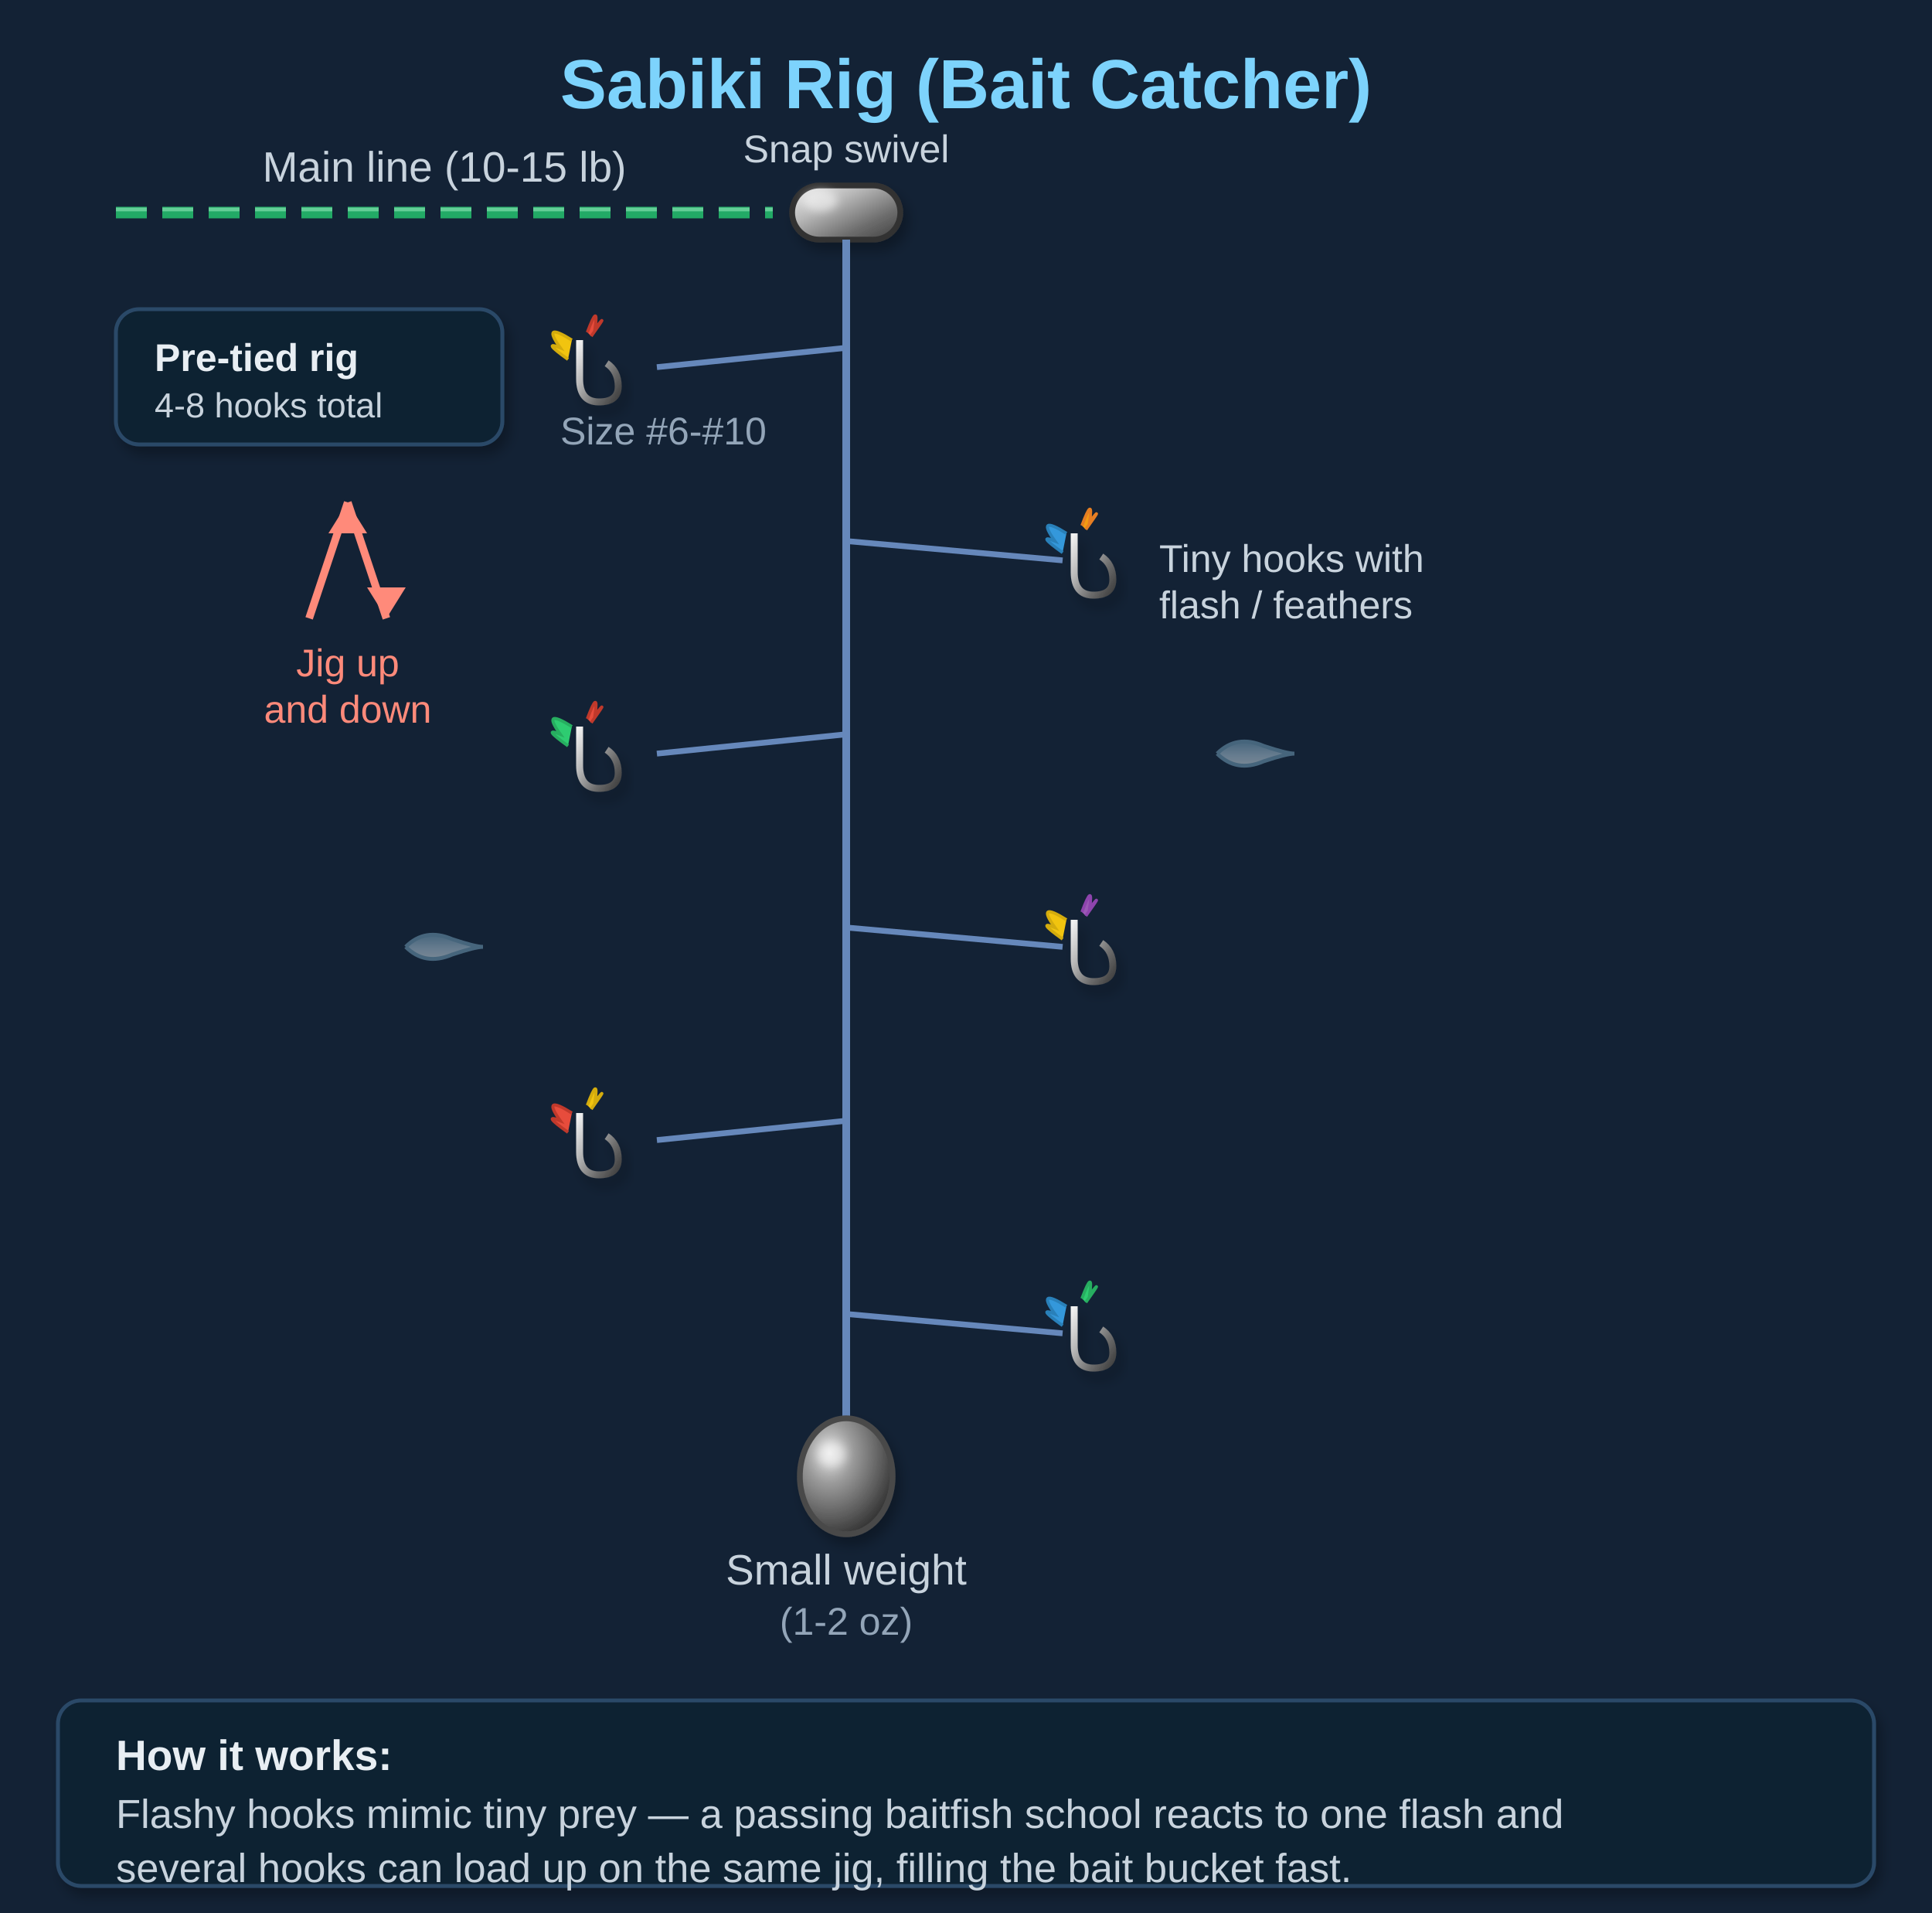
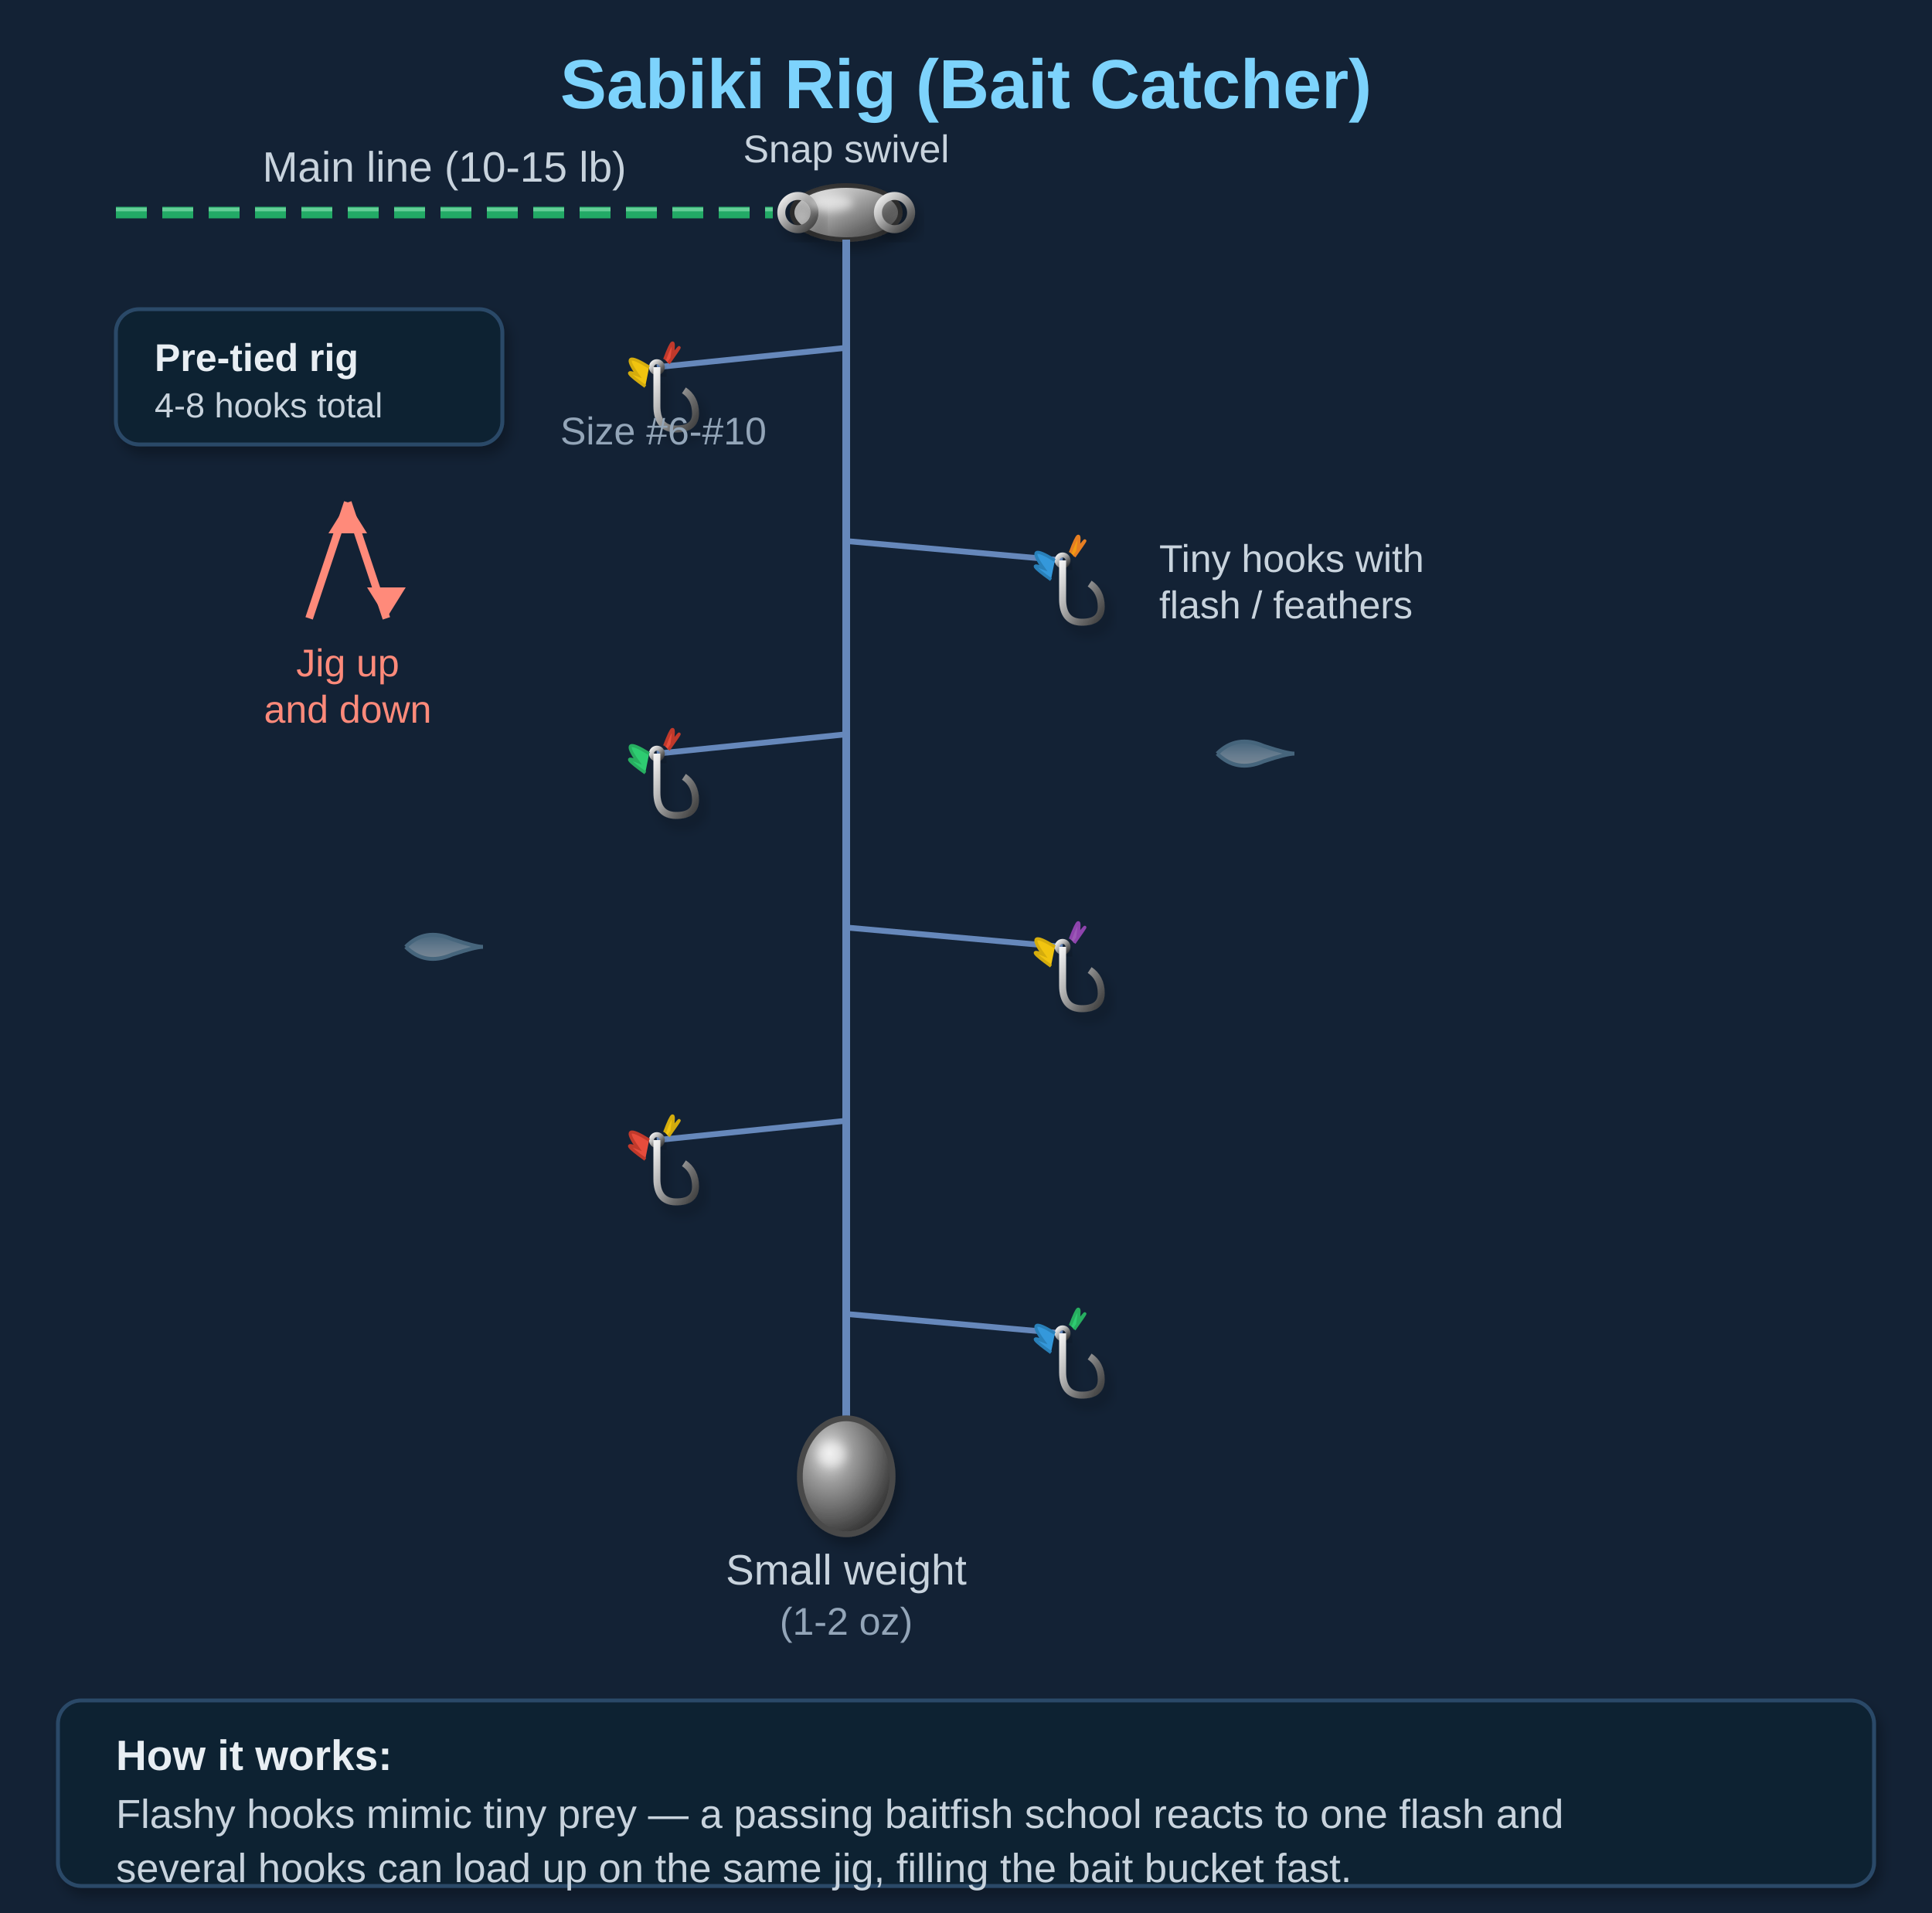
<svg xmlns="http://www.w3.org/2000/svg" viewBox="0 0 500 495" font-family="Arial, sans-serif">
  <rect x="0" y="0" width="500" height="495" fill="#132235" />
  <defs>
    <linearGradient id="fishGrad_b8d4e8" x1="0%" y1="0%" x2="0%" y2="100%">
      <stop offset="0%" stop-color="#7aa8c4" />
      <stop offset="55%" stop-color="#b8d4e8" />
      <stop offset="100%" stop-color="#dfecf5" />
    </linearGradient>
  </defs>
  <defs>
    <radialGradient id="baitGrad" cx="35%" cy="30%" r="75%">
      <stop offset="0%" stop-color="#ffe4c4" />
      <stop offset="45%" stop-color="#e8b48a" />
      <stop offset="100%" stop-color="#b5794a" />
    </radialGradient>
    <filter id="glossBlur" x="-60%" y="-60%" width="220%" height="220%">
      <feGaussianBlur stdDeviation="1.1" />
    </filter>
  </defs>
  <defs>
    <linearGradient id="steelGrad" x1="0%" y1="0%" x2="100%" y2="100%">
      <stop offset="0%" stop-color="#f2f2f2" />
      <stop offset="35%" stop-color="#b8b8b8" />
      <stop offset="70%" stop-color="#6e6e6e" />
      <stop offset="100%" stop-color="#3d3d3d" />
    </linearGradient>
    <linearGradient id="steelGradDark" x1="0%" y1="0%" x2="100%" y2="100%">
      <stop offset="0%" stop-color="#9a9a9a" />
      <stop offset="45%" stop-color="#5c5c5c" />
      <stop offset="100%" stop-color="#242424" />
    </linearGradient>
    <radialGradient id="leadGrad" cx="32%" cy="30%" r="75%">
      <stop offset="0%" stop-color="#e2e2e2" />
      <stop offset="35%" stop-color="#9a9a9a" />
      <stop offset="75%" stop-color="#5c5c5c" />
      <stop offset="100%" stop-color="#333333" />
    </radialGradient>
    <filter id="softShadow" x="-40%" y="-40%" width="180%" height="180%">
      <feDropShadow dx="1.4" dy="2.2" stdDeviation="1.6" flood-color="#000000" flood-opacity="0.28" />
    </filter>
  </defs>
  <text x="250" y="28" text-anchor="middle" font-size="18" font-weight="bold" fill="#7DD3FC">Sabiki Rig (Bait Catcher)</text>
  <line x1="30" y1="55" x2="200" y2="55" stroke="#2a6" stroke-width="3" stroke-dasharray="8,4" />
  <line x1="30" y1="54.2" x2="200" y2="54.2" stroke="#8fe6b8" stroke-width="0.96" stroke-dasharray="8,4" opacity="0.6" />
  <text x="115" y="47" text-anchor="middle" font-size="11" fill="#c8d3dd">Main line (10-15 lb)</text>
-   <rect x="205" y="48" width="28" height="14" rx="7" fill="url(#steelGrad)" stroke="#333333" stroke-width="1.5" filter="url(#softShadow)" />
-   <ellipse cx="212.3" cy="51.9" rx="4.5" ry="2.8" fill="#ffffff" opacity="0.5" filter="url(#glossBlur)" />
+   <ellipse cx="219.0" cy="55.0" rx="14.0" ry="7.0" fill="url(#steelGrad)" stroke="#333333" stroke-width="1.2" filter="url(#softShadow)" />
+   <circle cx="206.5" cy="55.0" r="4.3" fill="none" stroke="url(#steelGrad)" stroke-width="2.06" filter="url(#softShadow)" />
+   <circle cx="231.5" cy="55.0" r="4.3" fill="none" stroke="url(#steelGrad)" stroke-width="2.06" filter="url(#softShadow)" />
+   <ellipse cx="215.1" cy="52.5" rx="5.6" ry="2.2" fill="#ffffff" opacity="0.55" filter="url(#glossBlur)" />
  <text x="219" y="42" text-anchor="middle" font-size="10" fill="#c8d3dd">Snap swivel</text>
  <line x1="219" y1="62" x2="219" y2="370" stroke="#68b" stroke-width="2" />
  <g>
    <line x1="219" y1="90" x2="170" y2="95" stroke="#68b" stroke-width="1.5" />
-     <g transform="translate(150, 88)">
+     <g transform="translate(170, 95)">
+       <circle cx="0" cy="0" r="1.4" fill="none" stroke="url(#steelGrad)" stroke-width="1.3" filter="url(#softShadow)" />
      <path d="M0 0 L0 10 Q0 16 5 16 Q10 16 10 12 Q10 8 7 6" fill="none" stroke="url(#steelGrad)" stroke-width="1.8" filter="url(#softShadow)" />
      <path d="M-2 0 Q-10 -5 -5 2 Q-10 0 -3 5" fill="#f1c40f" stroke="#d4ac0d" stroke-width="0.8" />
      <path d="M2 -2 Q5 -10 4 -3 Q8 -8 3 -1" fill="#e74c3c" stroke="#c0392b" stroke-width="0.8" />
    </g>
  </g>
  <g>
    <line x1="219" y1="140" x2="275" y2="145" stroke="#68b" stroke-width="1.5" />
-     <g transform="translate(278, 138)">
+     <g transform="translate(275, 145)">
+       <circle cx="0" cy="0" r="1.4" fill="none" stroke="url(#steelGrad)" stroke-width="1.3" filter="url(#softShadow)" />
      <path d="M0 0 L0 10 Q0 16 5 16 Q10 16 10 12 Q10 8 7 6" fill="none" stroke="url(#steelGrad)" stroke-width="1.8" filter="url(#softShadow)" />
      <path d="M-2 0 Q-10 -5 -5 2 Q-10 0 -3 5" fill="#3498db" stroke="#2980b9" stroke-width="0.8" />
      <path d="M2 -2 Q5 -10 4 -3 Q8 -8 3 -1" fill="#f39c12" stroke="#e67e22" stroke-width="0.8" />
    </g>
    <text x="300" y="148" font-size="10" fill="#c8d3dd">Tiny hooks with</text>
    <text x="300" y="160" font-size="10" fill="#c8d3dd">flash / feathers</text>
  </g>
  <g>
    <line x1="219" y1="190" x2="170" y2="195" stroke="#68b" stroke-width="1.5" />
-     <g transform="translate(150, 188)">
+     <g transform="translate(170, 195)">
+       <circle cx="0" cy="0" r="1.4" fill="none" stroke="url(#steelGrad)" stroke-width="1.3" filter="url(#softShadow)" />
      <path d="M0 0 L0 10 Q0 16 5 16 Q10 16 10 12 Q10 8 7 6" fill="none" stroke="url(#steelGrad)" stroke-width="1.8" filter="url(#softShadow)" />
      <path d="M-2 0 Q-10 -5 -5 2 Q-10 0 -3 5" fill="#2ecc71" stroke="#27ae60" stroke-width="0.8" />
      <path d="M2 -2 Q5 -10 4 -3 Q8 -8 3 -1" fill="#e74c3c" stroke="#c0392b" stroke-width="0.8" />
    </g>
  </g>
  <g>
    <line x1="219" y1="240" x2="275" y2="245" stroke="#68b" stroke-width="1.5" />
-     <g transform="translate(278, 238)">
+     <g transform="translate(275, 245)">
+       <circle cx="0" cy="0" r="1.4" fill="none" stroke="url(#steelGrad)" stroke-width="1.3" filter="url(#softShadow)" />
      <path d="M0 0 L0 10 Q0 16 5 16 Q10 16 10 12 Q10 8 7 6" fill="none" stroke="url(#steelGrad)" stroke-width="1.8" filter="url(#softShadow)" />
      <path d="M-2 0 Q-10 -5 -5 2 Q-10 0 -3 5" fill="#f1c40f" stroke="#d4ac0d" stroke-width="0.8" />
      <path d="M2 -2 Q5 -10 4 -3 Q8 -8 3 -1" fill="#9b59b6" stroke="#8e44ad" stroke-width="0.8" />
    </g>
  </g>
  <g>
    <line x1="219" y1="290" x2="170" y2="295" stroke="#68b" stroke-width="1.5" />
-     <g transform="translate(150, 288)">
+     <g transform="translate(170, 295)">
+       <circle cx="0" cy="0" r="1.4" fill="none" stroke="url(#steelGrad)" stroke-width="1.3" filter="url(#softShadow)" />
      <path d="M0 0 L0 10 Q0 16 5 16 Q10 16 10 12 Q10 8 7 6" fill="none" stroke="url(#steelGrad)" stroke-width="1.8" filter="url(#softShadow)" />
      <path d="M-2 0 Q-10 -5 -5 2 Q-10 0 -3 5" fill="#e74c3c" stroke="#c0392b" stroke-width="0.8" />
      <path d="M2 -2 Q5 -10 4 -3 Q8 -8 3 -1" fill="#f1c40f" stroke="#d4ac0d" stroke-width="0.8" />
    </g>
  </g>
  <g>
    <line x1="219" y1="340" x2="275" y2="345" stroke="#68b" stroke-width="1.5" />
-     <g transform="translate(278, 338)">
+     <g transform="translate(275, 345)">
+       <circle cx="0" cy="0" r="1.4" fill="none" stroke="url(#steelGrad)" stroke-width="1.3" filter="url(#softShadow)" />
      <path d="M0 0 L0 10 Q0 16 5 16 Q10 16 10 12 Q10 8 7 6" fill="none" stroke="url(#steelGrad)" stroke-width="1.8" filter="url(#softShadow)" />
      <path d="M-2 0 Q-10 -5 -5 2 Q-10 0 -3 5" fill="#3498db" stroke="#2980b9" stroke-width="0.8" />
      <path d="M2 -2 Q5 -10 4 -3 Q8 -8 3 -1" fill="#2ecc71" stroke="#27ae60" stroke-width="0.8" />
    </g>
  </g>
  <text x="145" y="115" font-size="10" fill="#93a5b8">Size #6-#10</text>
  <g transform="translate(207, 370)">
    <ellipse cx="12" cy="12" rx="12" ry="15" fill="url(#leadGrad)" stroke="#4a4a4a" stroke-width="1.5" filter="url(#softShadow)" />
    <ellipse cx="8.2" cy="6.3" rx="3.6" ry="3.3" fill="#ffffff" opacity="0.5" filter="url(#glossBlur)" />
    <text x="12" y="40" text-anchor="middle" font-size="11" fill="#c8d3dd">Small weight</text>
    <text x="12" y="53" text-anchor="middle" font-size="10" fill="#93a5b8">(1-2 oz)</text>
  </g>
  <g transform="translate(80, 130)">
    <path d="M0 30 L10 0" stroke="#ff8a7a" stroke-width="2" />
    <polygon points="10,0 5,8 15,8" fill="#ff8a7a" />
    <path d="M10 0 L20 30" stroke="#ff8a7a" stroke-width="2" />
    <polygon points="20,30 15,22 25,22" fill="#ff8a7a" />
    <text x="10" y="45" text-anchor="middle" font-size="10" fill="#ff8a7a">Jig up</text>
    <text x="10" y="57" text-anchor="middle" font-size="10" fill="#ff8a7a">and down</text>
  </g>
  <g transform="translate(315, 190)" opacity="0.5">
    <path d="M0 5 Q5 0 12 3 Q18 5 20 5 Q18 5 12 7 Q5 10 0 5" fill="url(#fishGrad_b8d4e8)" stroke="#7aa8c4" stroke-width="1" />
  </g>
  <g transform="translate(105, 240)" opacity="0.5">
    <path d="M0 5 Q5 0 12 3 Q18 5 20 5 Q18 5 12 7 Q5 10 0 5" fill="url(#fishGrad_b8d4e8)" stroke="#7aa8c4" stroke-width="1" />
  </g>
  <rect x="30" y="80" width="100" height="35" rx="6" fill="#0f2032" stroke="#2c4a68" stroke-width="1" filter="url(#softShadow)" />
  <text x="40" y="96" font-size="10" fill="#e8eef3" font-weight="bold">Pre-tied rig</text>
  <text x="40" y="108" font-size="9" fill="#c8d3dd">4-8 hooks total</text>
  <rect x="15" y="440" width="470" height="48" rx="6" fill="#0f2032" stroke="#2c4a68" stroke-width="1" filter="url(#softShadow)" />
  <text x="30" y="458" font-size="11" fill="#e8eef3" font-weight="bold">How it works:</text>
  <text x="30" y="473" font-size="10.5" fill="#c8d3dd">Flashy hooks mimic tiny prey — a passing baitfish school reacts to one flash and</text>
  <text x="30" y="487" font-size="10.5" fill="#c8d3dd">several hooks can load up on the same jig, filling the bait bucket fast.</text>
</svg>
